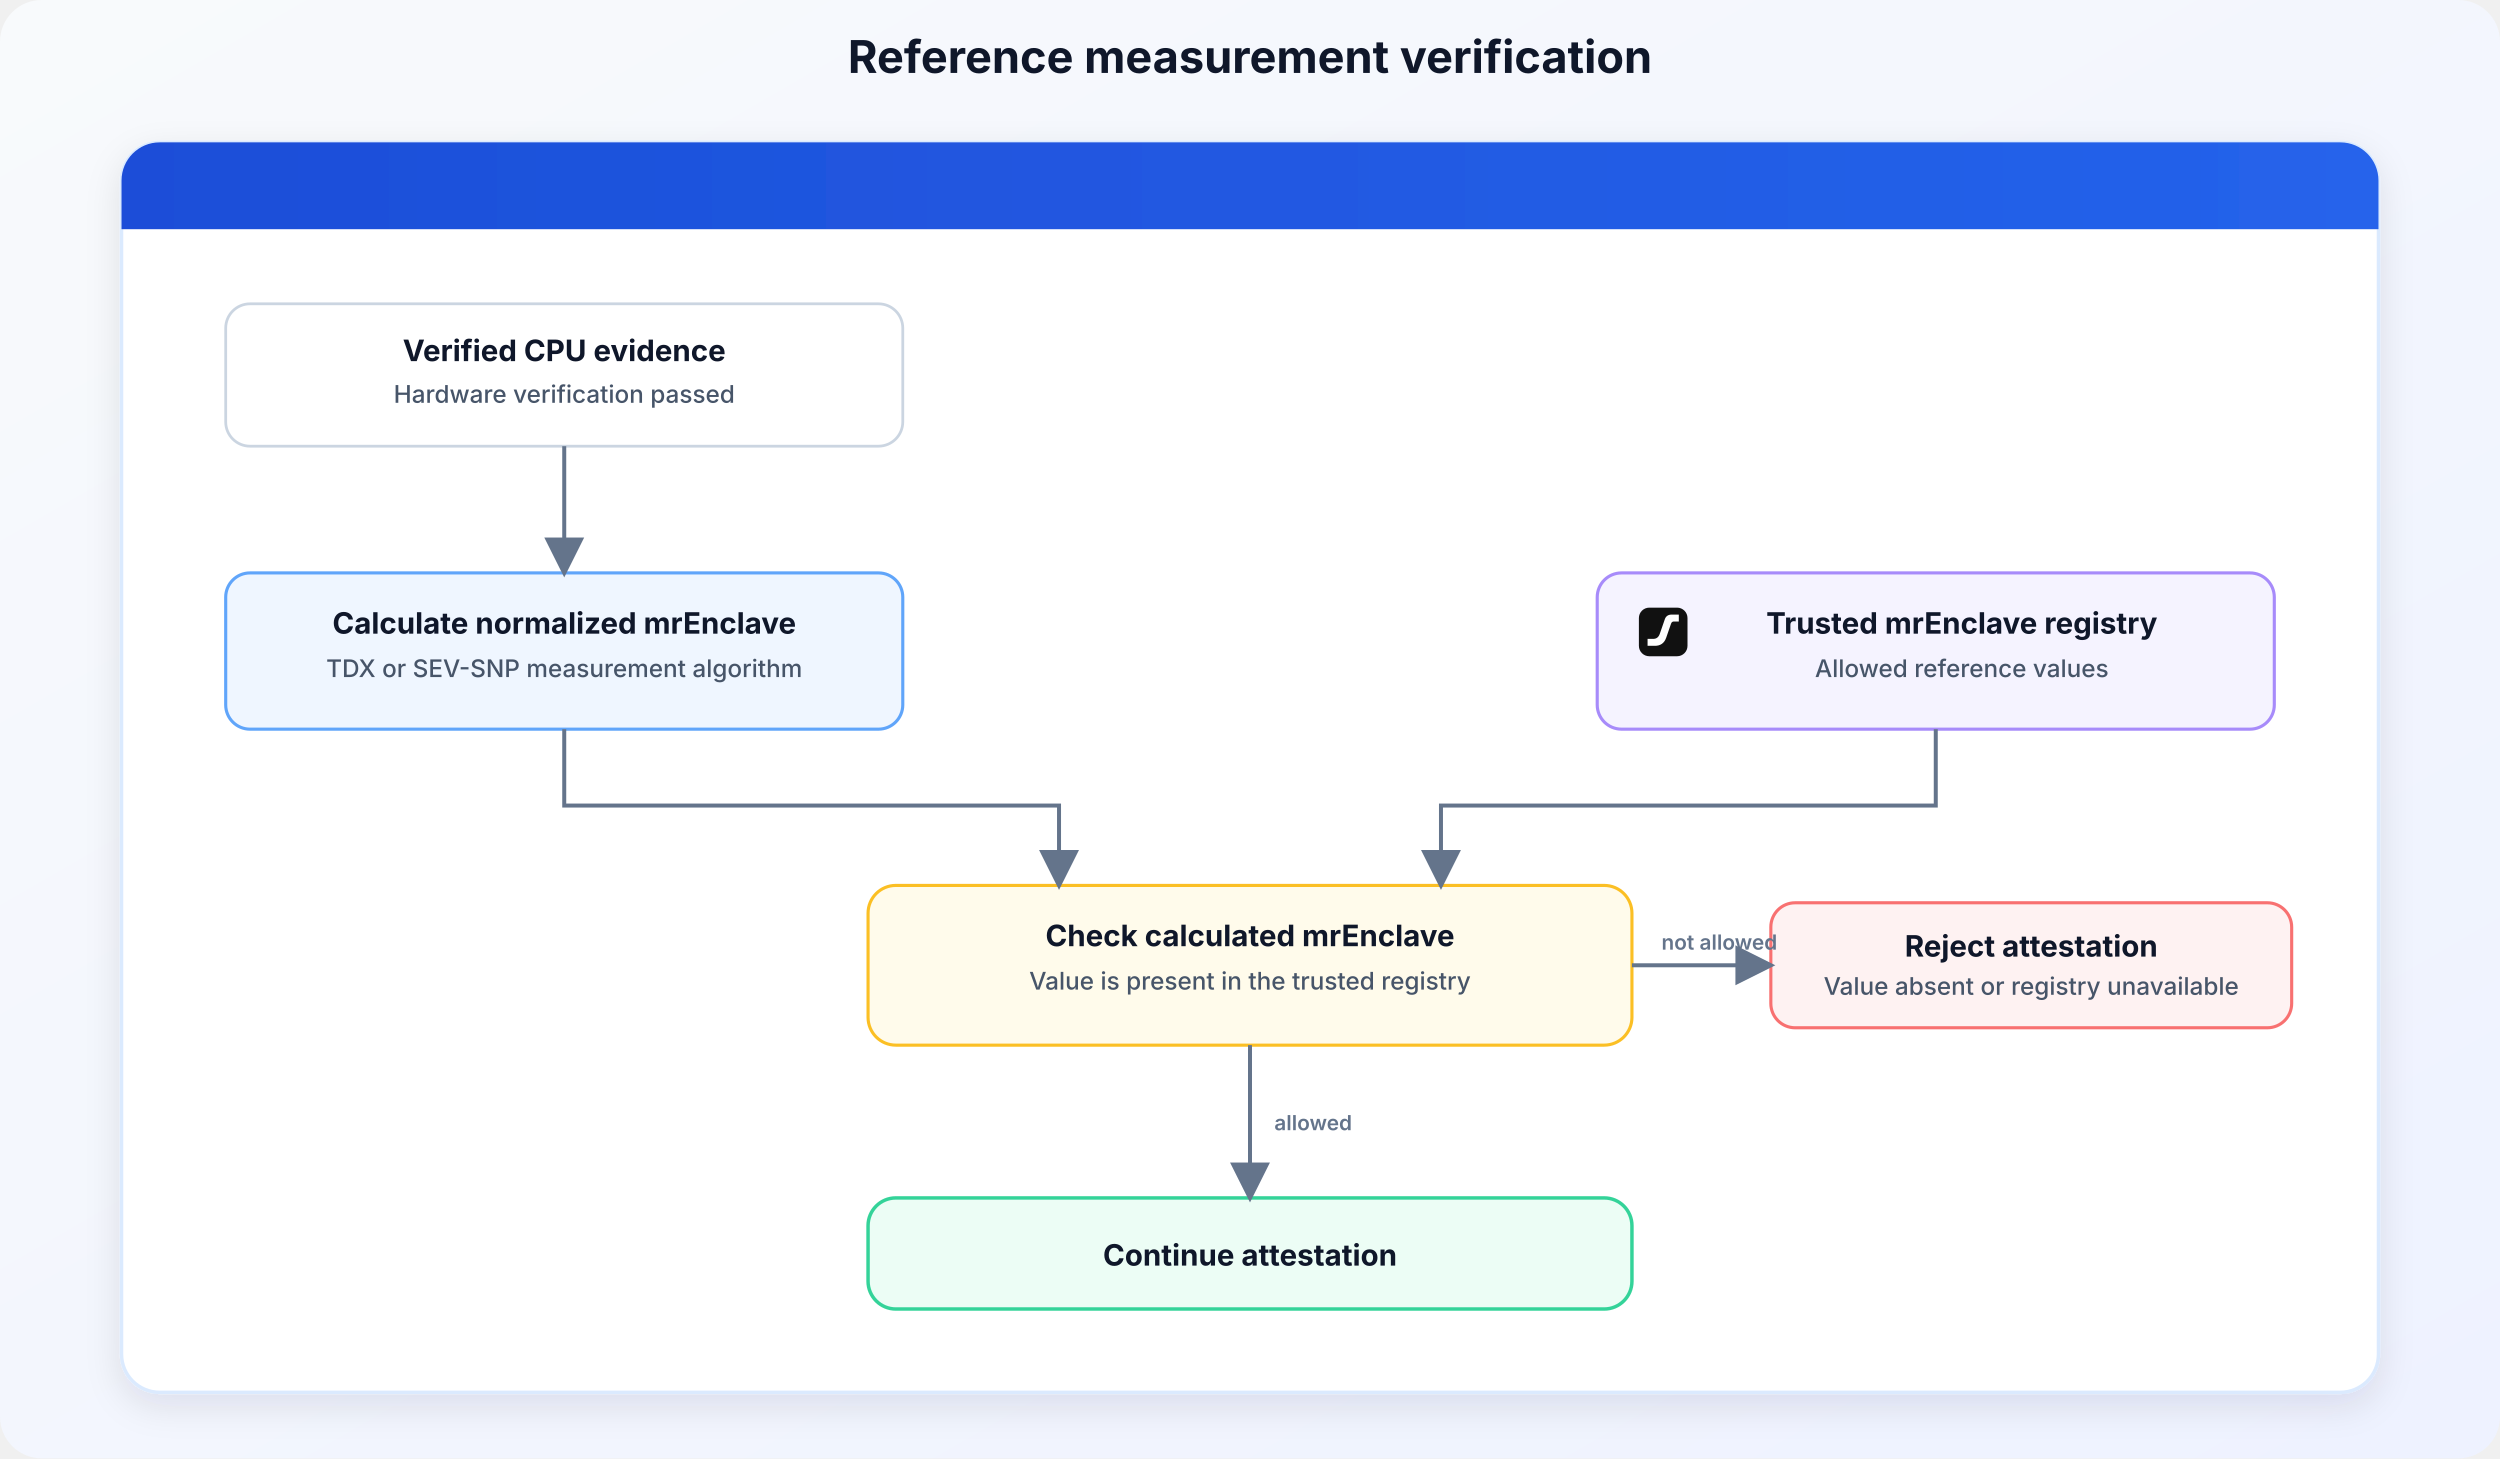
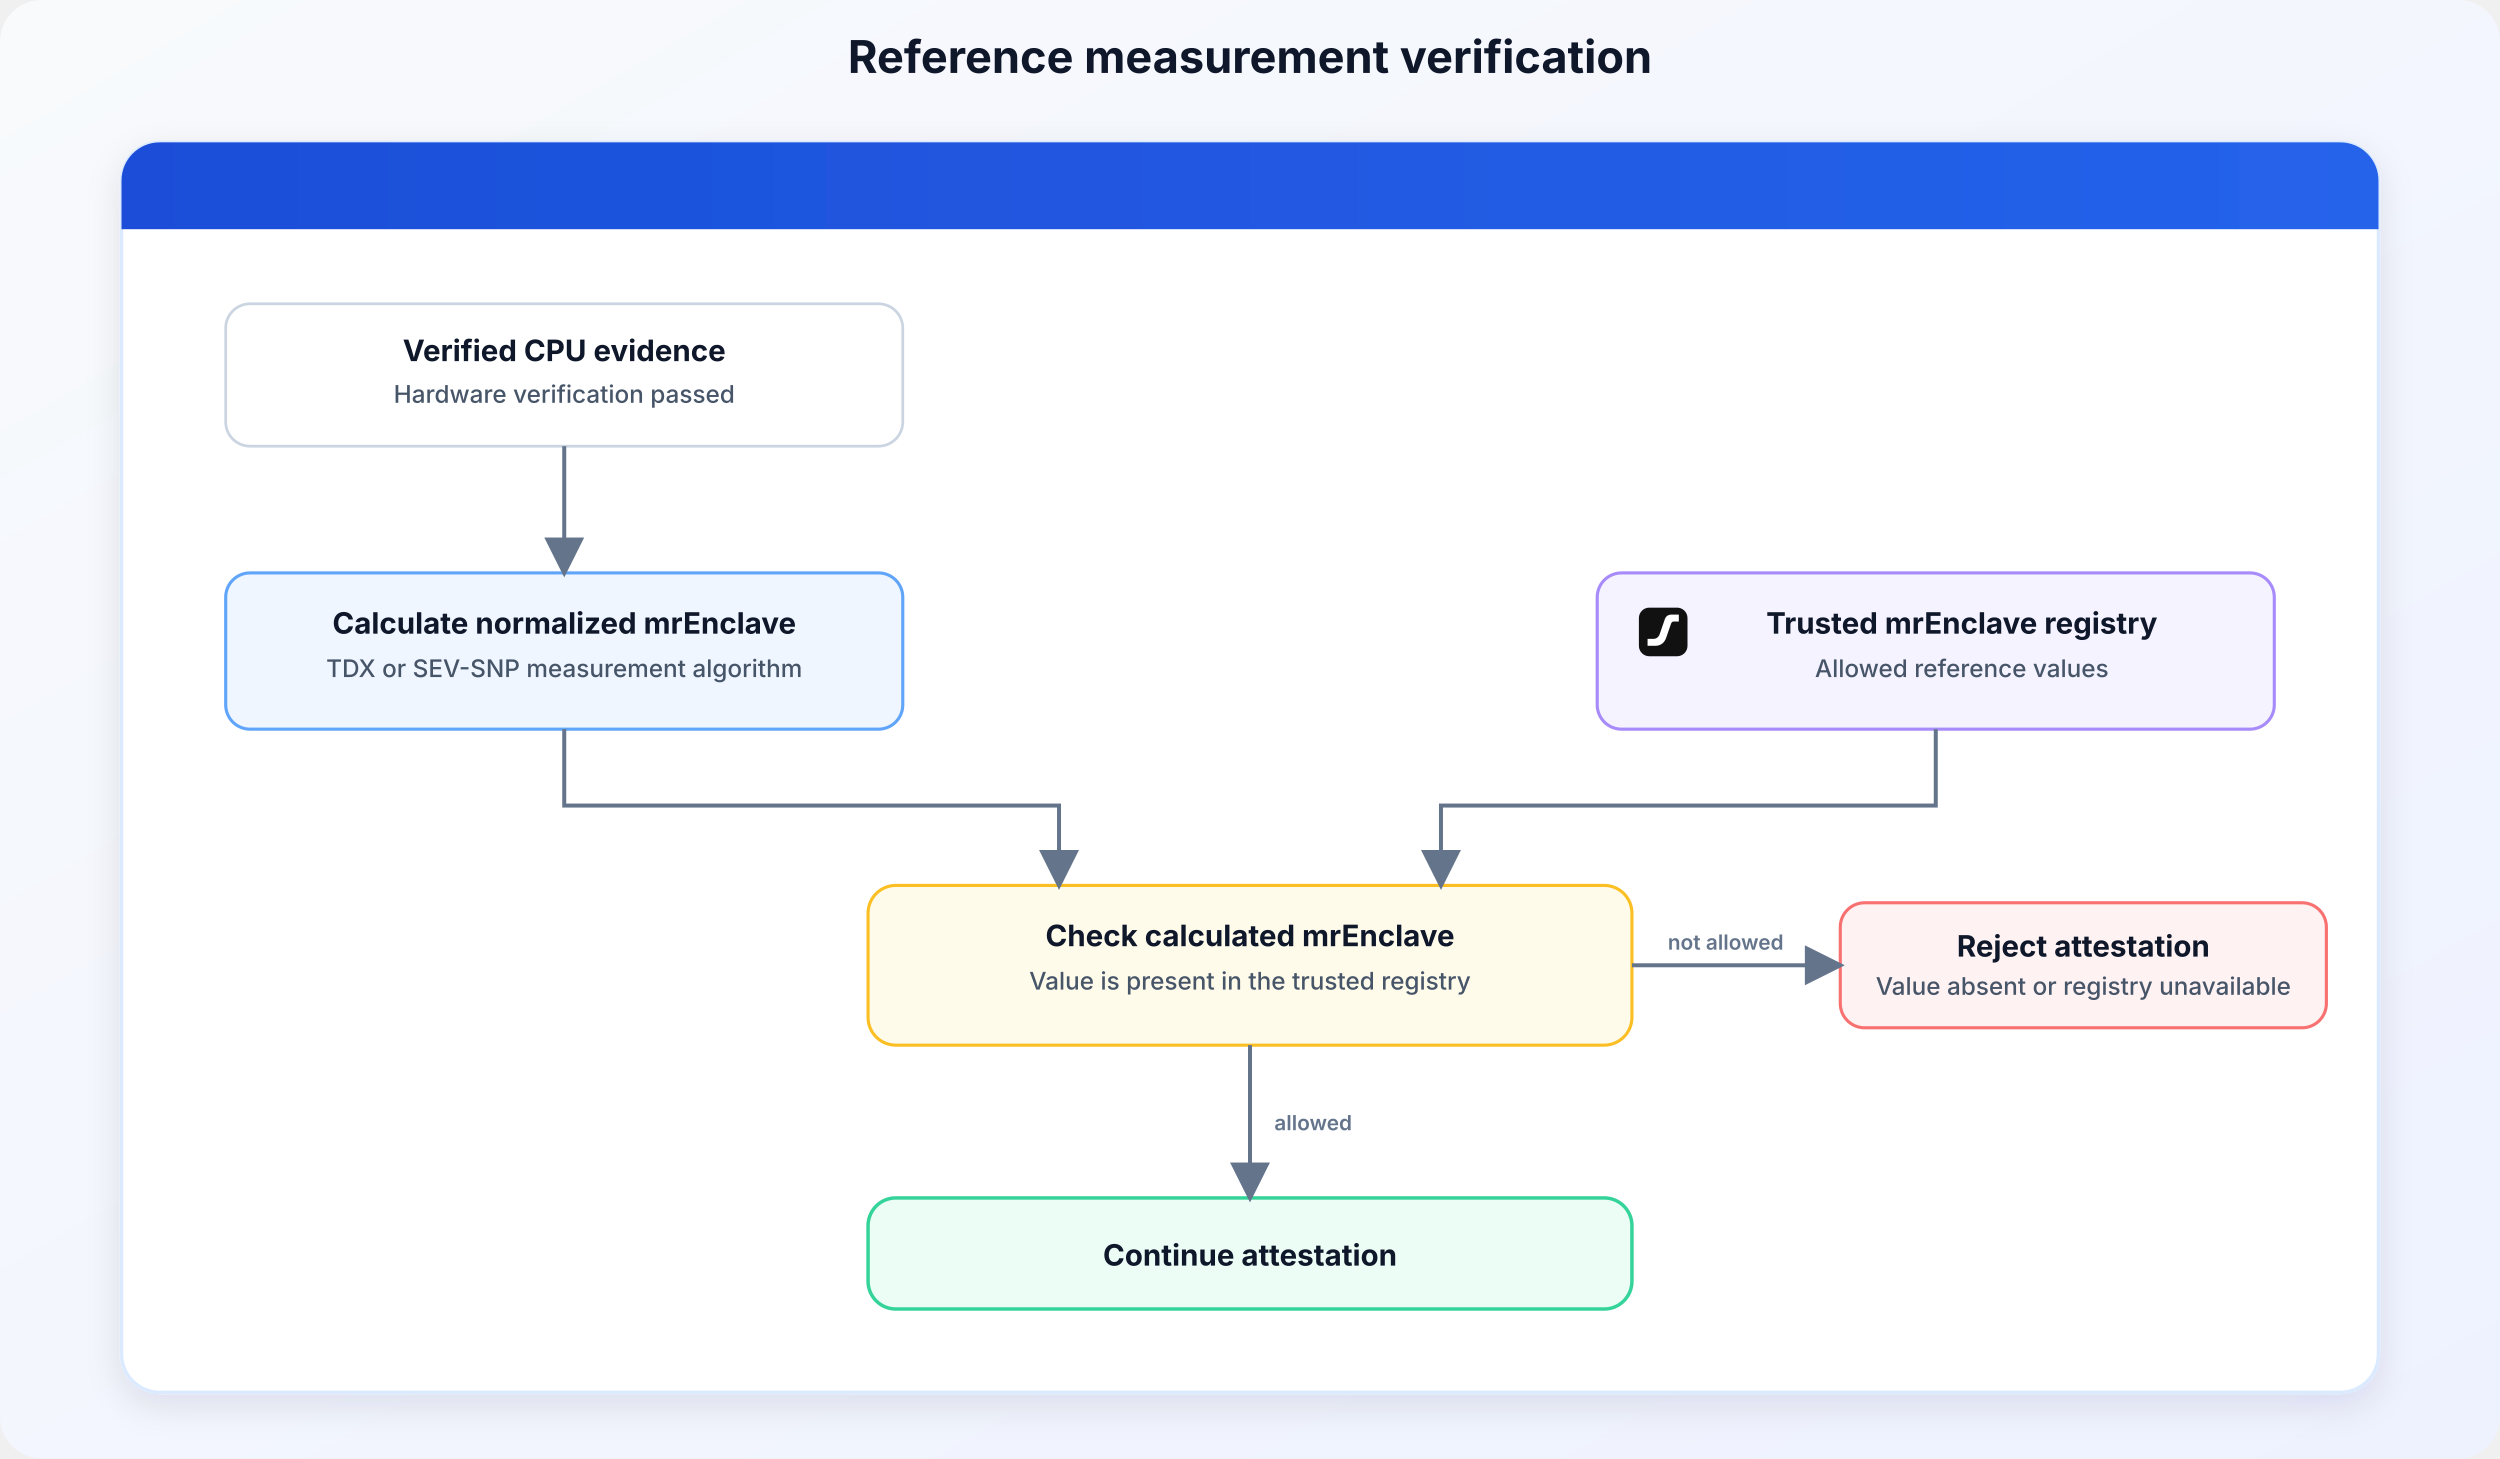
<svg xmlns="http://www.w3.org/2000/svg" width="1440" height="840" viewBox="0 0 1440 840" role="img" aria-labelledby="title desc">
  <defs>
    <linearGradient id="background" x1="0" y1="0" x2="1" y2="1">
      <stop offset="0" stop-color="#f8fafc" />
      <stop offset="1" stop-color="#eef2ff" />
    </linearGradient>
    <linearGradient id="header" x1="0" y1="0" x2="1" y2="0">
      <stop offset="0" stop-color="#1d4ed8" />
      <stop offset="1" stop-color="#2563eb" />
    </linearGradient>
    <filter id="shadow" x="-10%" y="-10%" width="120%" height="130%">
      <feDropShadow dx="0" dy="7" stdDeviation="10" flood-color="#0f172a" flood-opacity=".10" />
    </filter>
    <marker id="arrow" markerWidth="10" markerHeight="10" refX="8" refY="5" orient="auto" markerUnits="strokeWidth">
      <path d="M0,0 L10,5 L0,10 z" fill="#64748b" />
    </marker>
    <style>
      .title { font: 700 26px Inter, Segoe UI, Arial, sans-serif; fill: #0f172a; }
      .label { font: 650 17px Inter, Segoe UI, Arial, sans-serif; fill: #0f172a; }
      .small { font: 500 14px Inter, Segoe UI, Arial, sans-serif; fill: #475569; }
      .tiny { font: 600 12px Inter, Segoe UI, Arial, sans-serif; fill: #64748b; }
      .flow { fill: none; stroke: #64748b; stroke-width: 2.3; marker-end: url(#arrow); }
      .input { fill: #fff; stroke: #cbd5e1; stroke-width: 1.6; }
      .verify { fill: #eff6ff; stroke: #60a5fa; stroke-width: 1.8; }
      .registry { fill: #f5f3ff; stroke: #a78bfa; stroke-width: 1.8; }
      .decision { fill: #fffbeb; stroke: #fbbf24; stroke-width: 1.8; }
      .result { fill: #ecfdf5; stroke: #34d399; stroke-width: 2; }
      .reject { fill: #fef2f2; stroke: #f87171; stroke-width: 1.8; }
    </style>
  </defs>
  <rect width="1440" height="840" rx="24" fill="url(#background)" />
  <text x="720" y="42" text-anchor="middle" class="title">Reference measurement verification</text>
  <g filter="url(#shadow)">
    <rect x="70" y="82" width="1300" height="720" rx="22" fill="#fff" stroke="#dbeafe" stroke-width="2" />
    <path d="M92 82 H1348 A22 22 0 0 1 1370 104 V132 H70 V104 A22 22 0 0 1 92 82 Z" fill="url(#header)" />
  </g>
  <g>
    <rect x="130" y="175" width="390" height="82" rx="14" class="input" />
    <text x="325" y="208" text-anchor="middle" class="label">Verified CPU evidence</text>
    <text x="325" y="232" text-anchor="middle" class="small">Hardware verification passed</text>
    <rect x="130" y="330" width="390" height="90" rx="14" class="verify" />
    <text x="325" y="365" text-anchor="middle" class="label">Calculate normalized mrEnclave</text>
    <text x="325" y="390" text-anchor="middle" class="small">TDX or SEV-SNP measurement algorithm</text>
    <path d="M325 257 V328" class="flow" />
  </g>
  <g>
    <rect x="920" y="330" width="390" height="90" rx="14" class="registry" />
    <svg x="944" y="350" width="28" height="28" viewBox="0 0 28 28" aria-label="SuperProtocol">
      <rect width="28" height="28" rx="6" fill="#111" />
      <path d="M5 18h3.2c2 0 3.2-1 3.9-3.1l2.8-8.1c.6-1.9 2-2.8 4-2.8H23v4h-2.9c-.8 0-1.3.4-1.6 1.3l-2.8 8.1c-1.1 3.1-3.3 4.6-6.5 4.6H5z" fill="#fff" />
    </svg>
    <text x="1130" y="365" text-anchor="middle" class="label">Trusted mrEnclave registry</text>
    <text x="1130" y="390" text-anchor="middle" class="small">Allowed reference values</text>
  </g>
  <g>
    <rect x="500" y="510" width="440" height="92" rx="16" class="decision" />
    <text x="720" y="545" text-anchor="middle" class="label">Check calculated mrEnclave</text>
    <text x="720" y="570" text-anchor="middle" class="small">Value is present in the trusted registry</text>
    <path d="M325 420 V464 H610 V508" class="flow" />
    <path d="M1115 420 V464 H830 V508" class="flow" />
    <rect x="500" y="690" width="440" height="64" rx="16" class="result" />
    <text x="720" y="729" text-anchor="middle" class="label">Continue attestation</text>
    <path d="M720 602 V688" class="flow" />
    <text x="734" y="651" class="tiny">allowed</text>
-     <rect x="1020" y="520" width="300" height="72" rx="14" class="reject" />
-     <text x="1170" y="551" text-anchor="middle" class="label">Reject attestation</text>
-     <text x="1170" y="573" text-anchor="middle" class="small">Value absent or registry unavailable</text>
-     <path d="M940 556 H1018" class="flow" />
-     <text x="957" y="547" class="tiny">not allowed</text>
+     <rect x="1060" y="520" width="280" height="72" rx="14" class="reject" />
+     <text x="1200" y="551" text-anchor="middle" class="label">Reject attestation</text>
+     <text x="1200" y="573" text-anchor="middle" class="small">Value absent or registry unavailable</text>
+     <path d="M940 556 H1058" class="flow" />
+     <text x="994" y="547" text-anchor="middle" class="tiny">not allowed</text>
  </g>
</svg>
